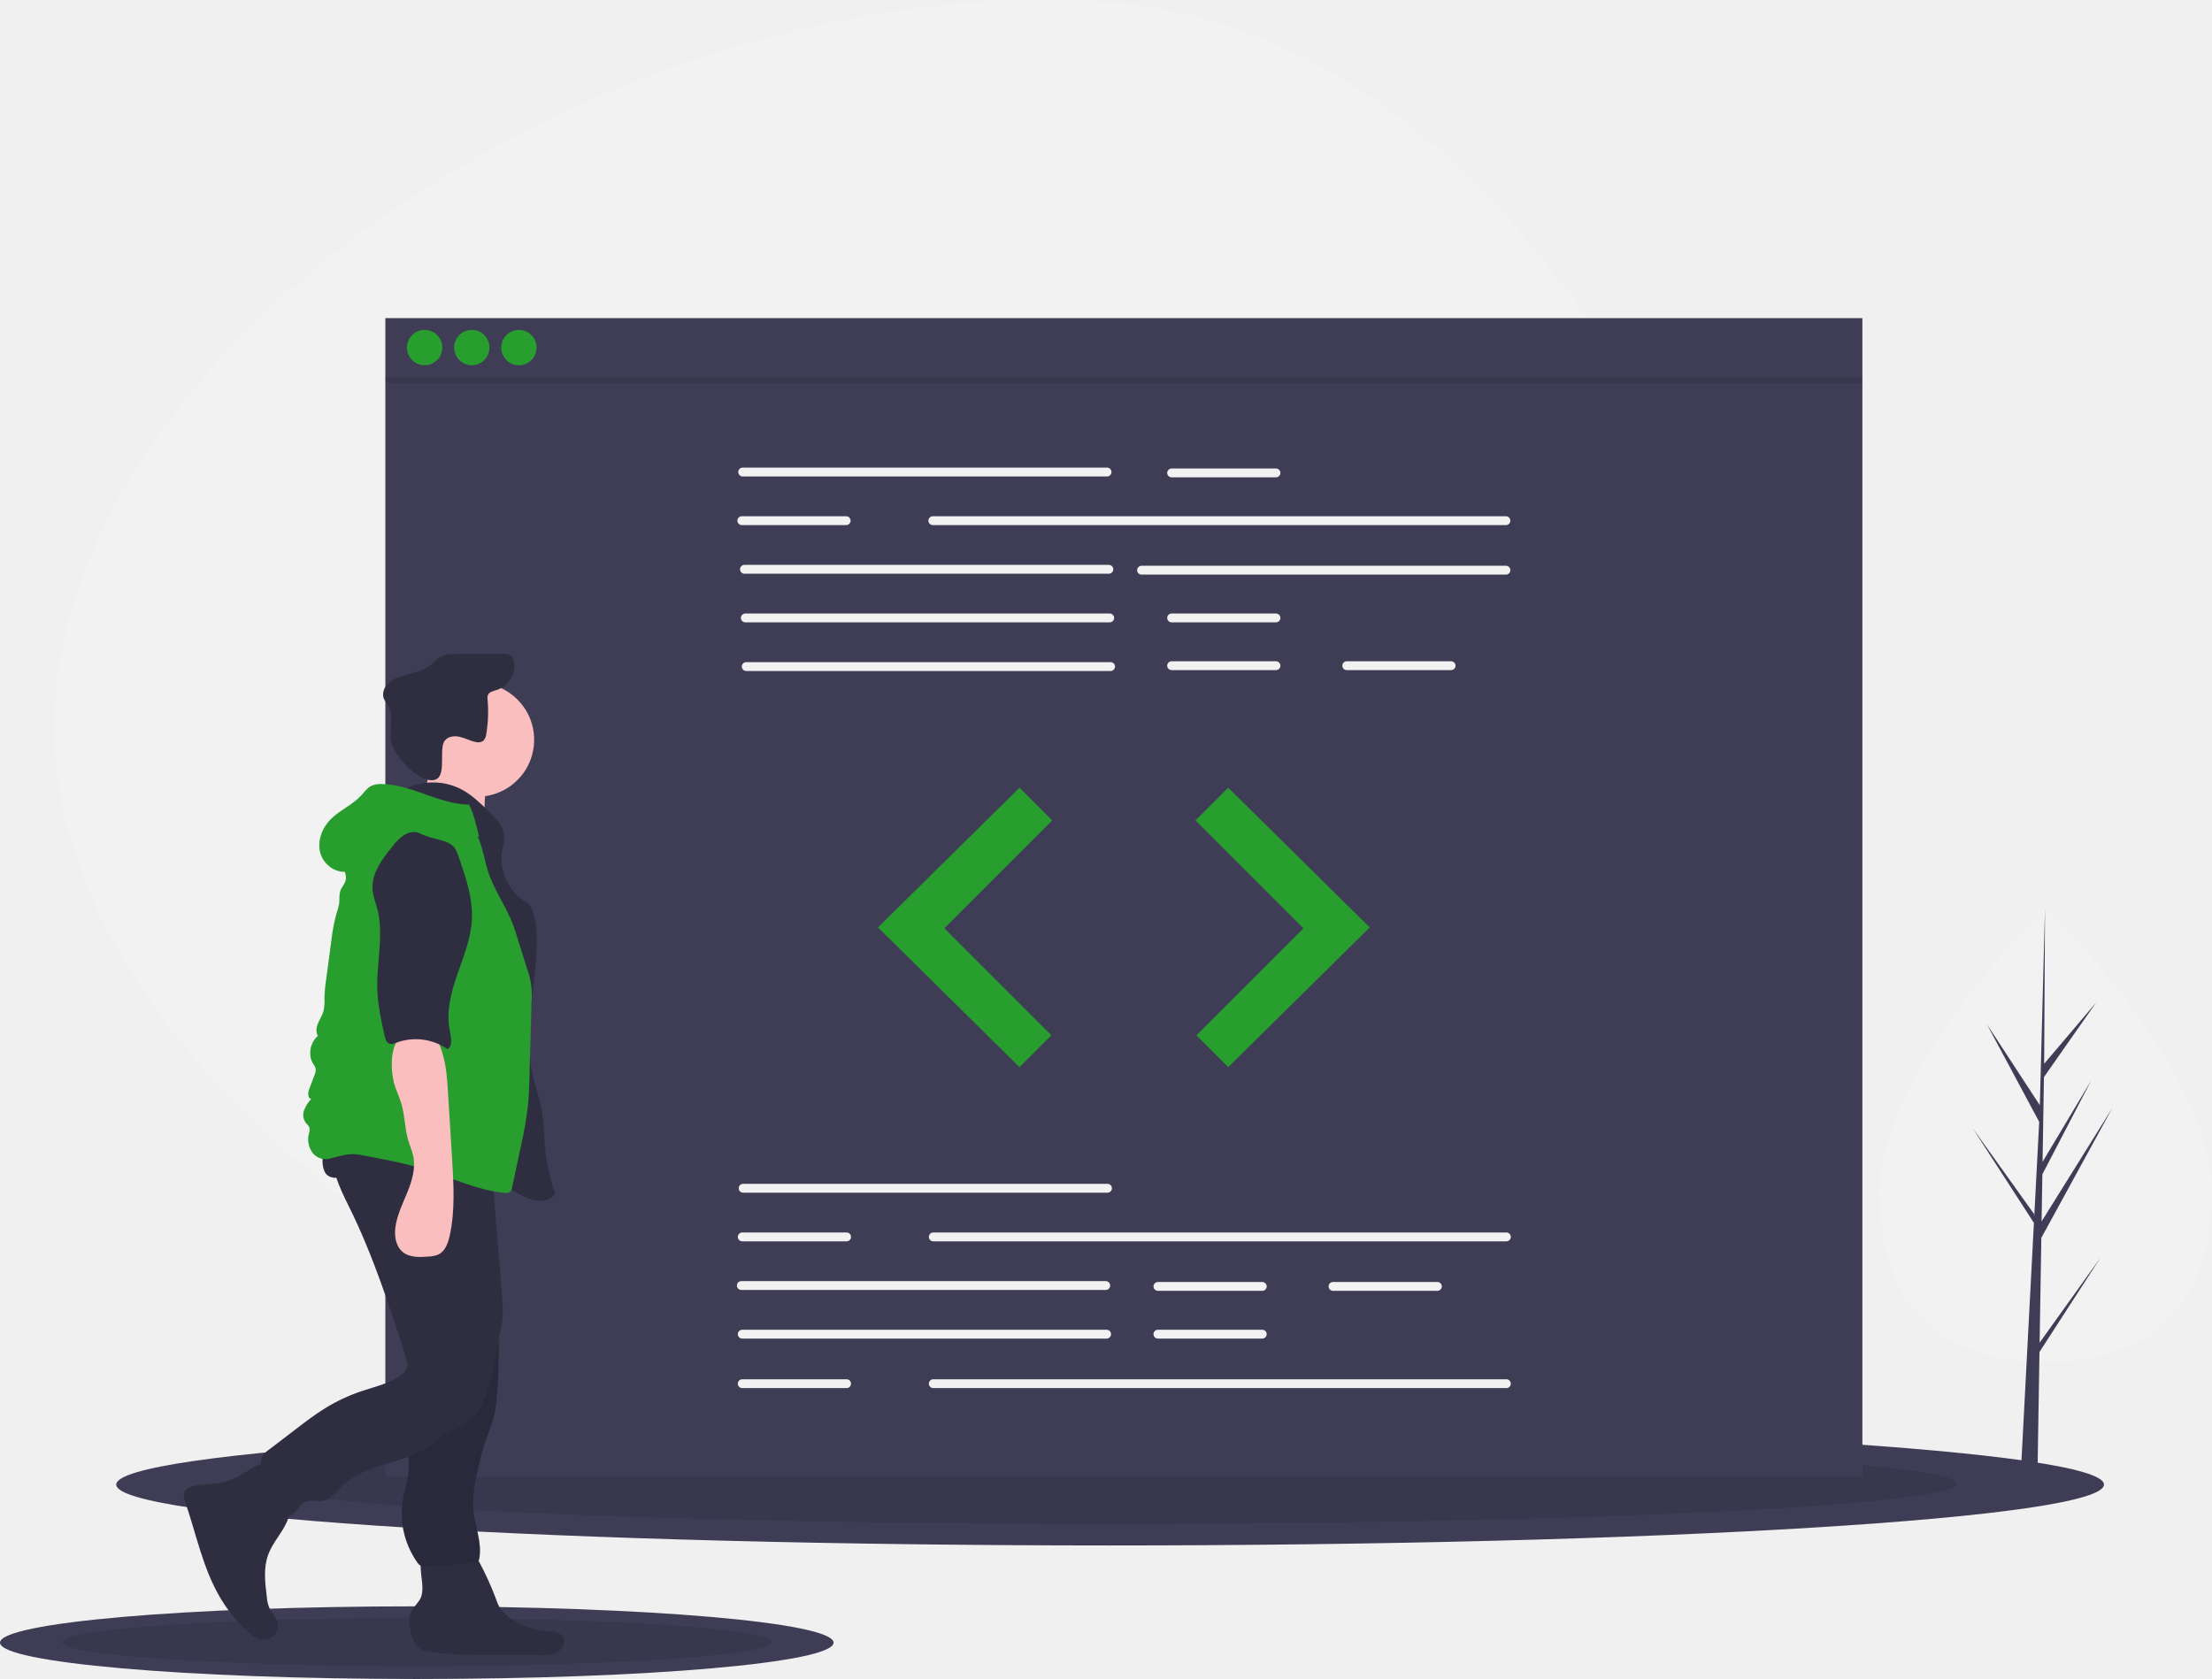
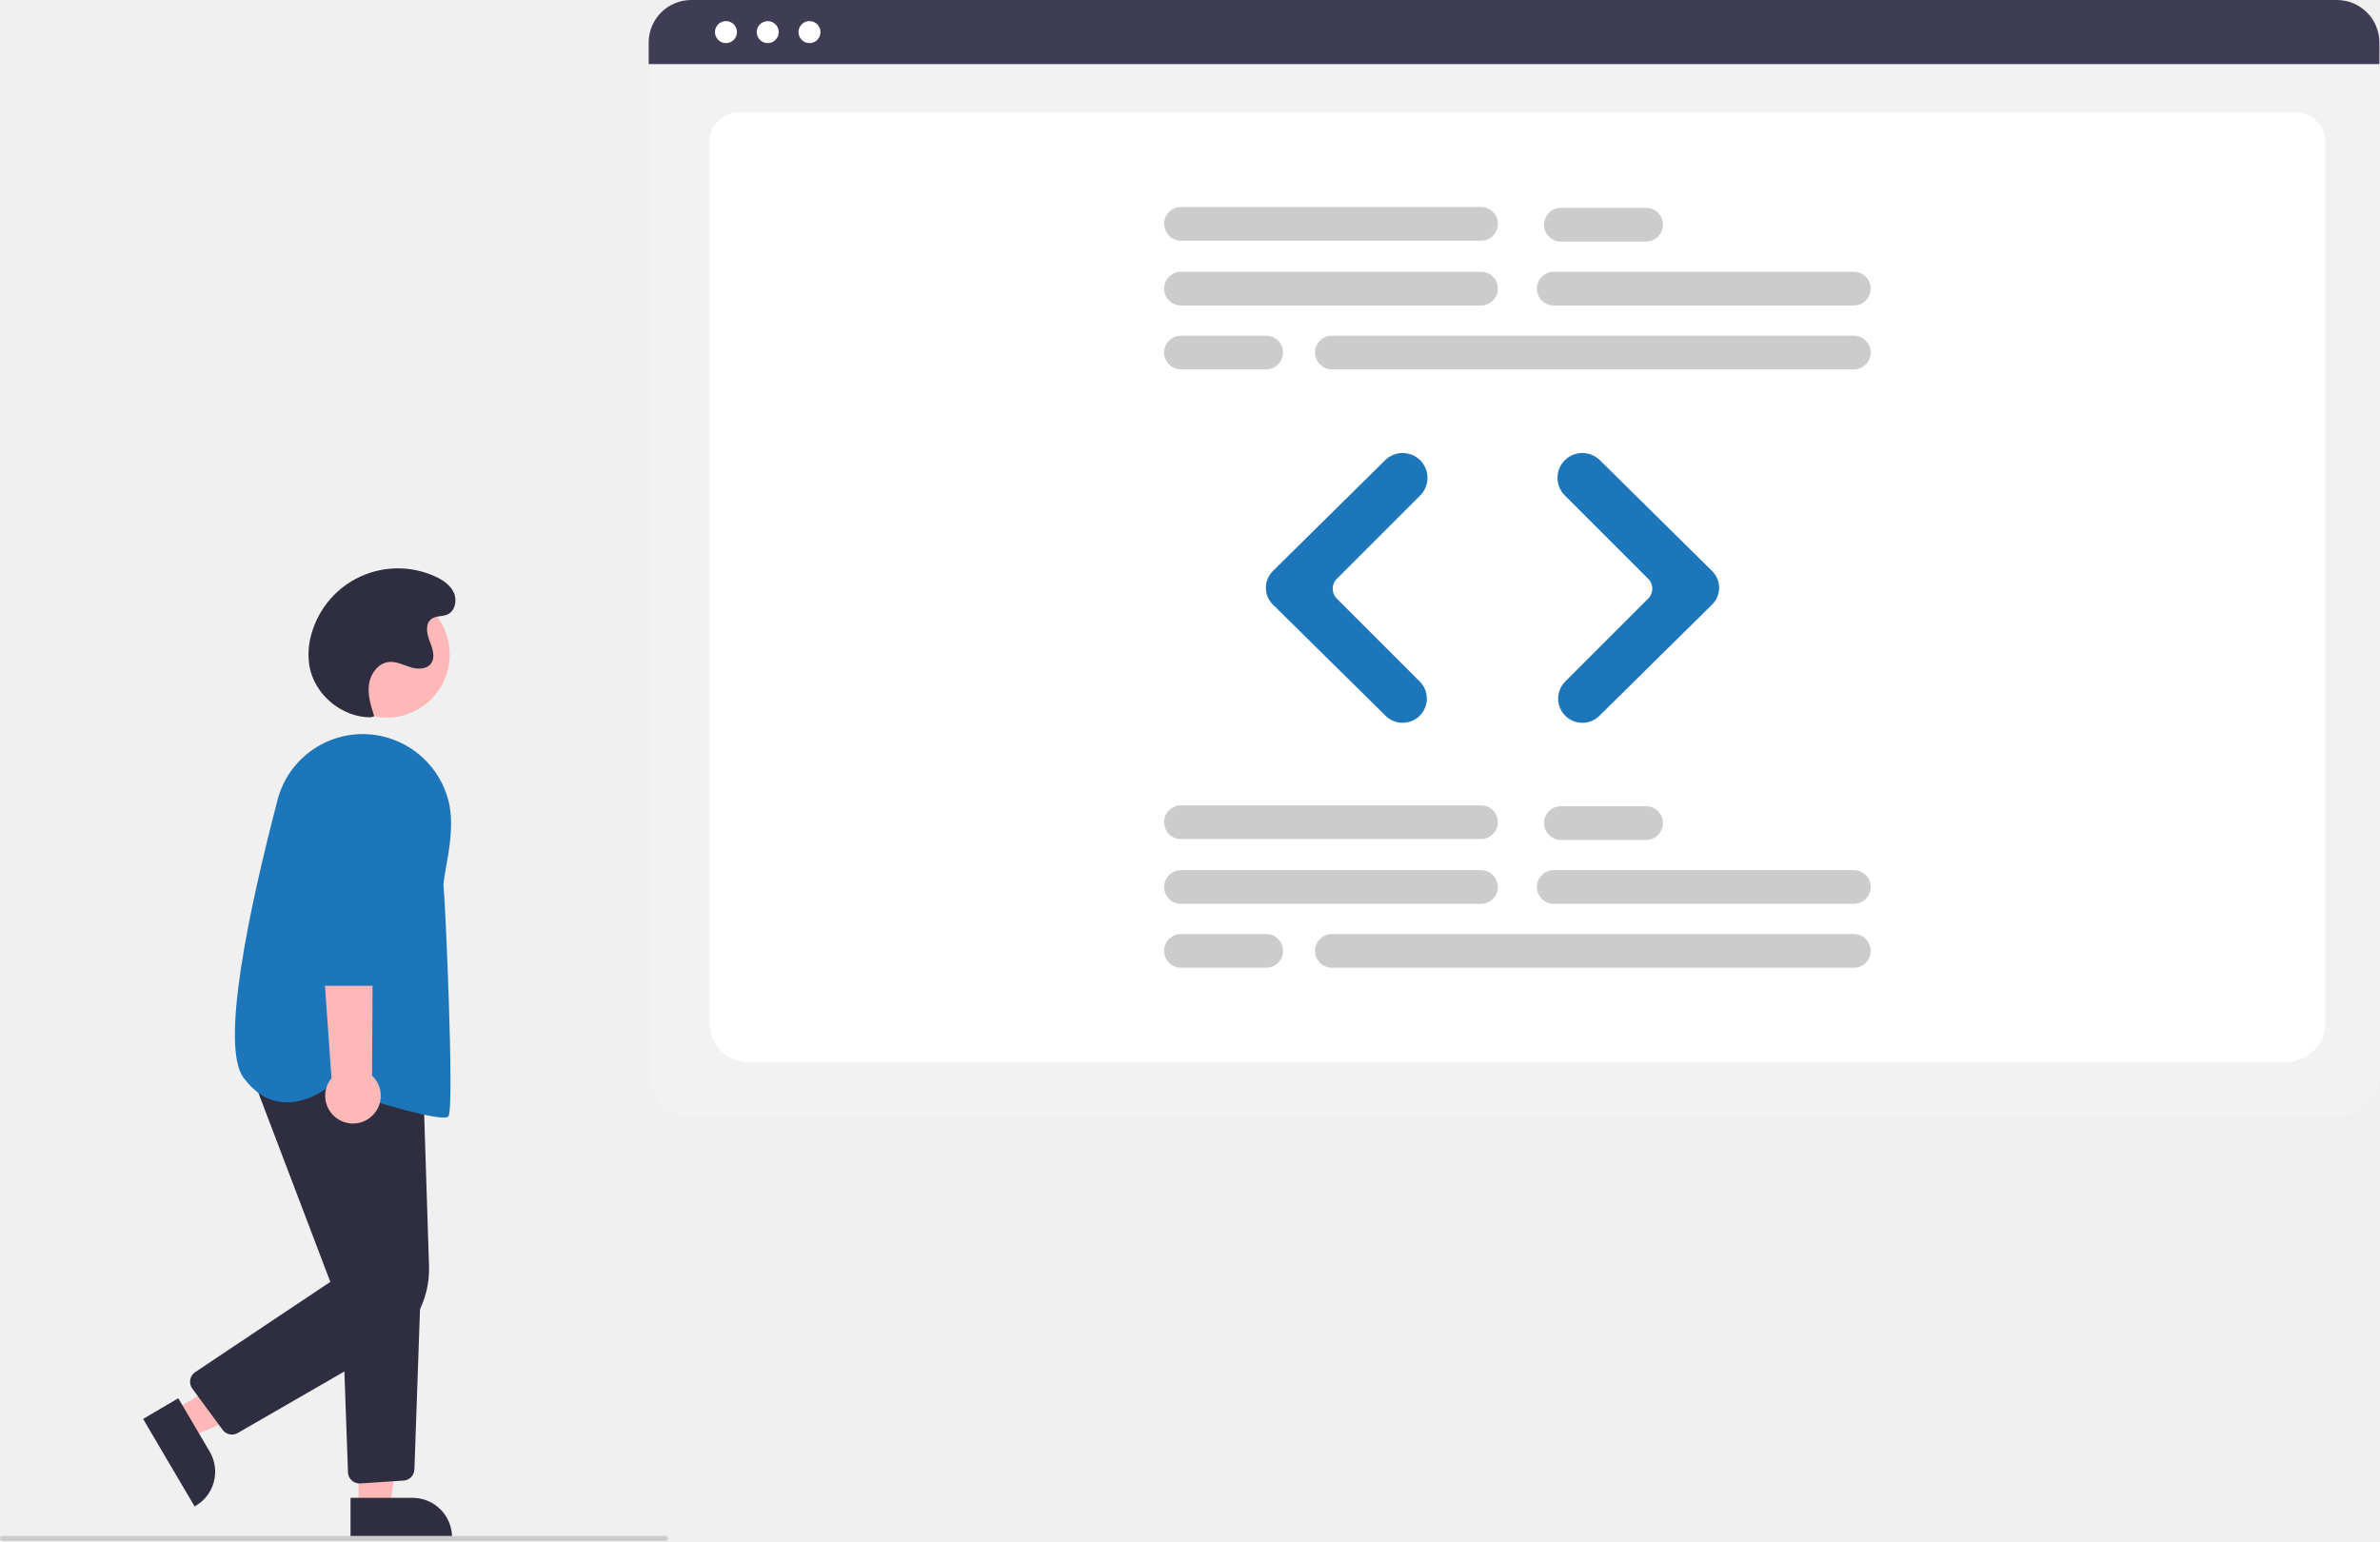
- <svg xmlns="http://www.w3.org/2000/svg" id="a594ac37-6d44-4297-8862-1cbd9c01c0b7" data-name="Layer 1" width="1126.194" height="855" viewBox="0 0 1126.194 855">
-   <path d="M581.768,778.438C339.369,759.991,50.297,572.172,65.014,378.781S359.7,5.358,602.099,23.805,984.031,403.667,969.314,597.058,824.166,796.885,581.768,778.438Z" transform="translate(-36.90323 -22.5)" fill="#f2f2f2" />
-   <ellipse cx="565.194" cy="756" rx="506" ry="31" fill="#3f3d56" />
-   <ellipse cx="565.194" cy="755.5" rx="431" ry="20.5" opacity="0.1" />
-   <ellipse cx="212.194" cy="836.5" rx="212.194" ry="18.5" fill="#3f3d56" />
-   <ellipse cx="212.194" cy="836.202" rx="180.742" ry="12.234" opacity="0.1" />
-   <rect x="196.194" y="162" width="752" height="590" fill="#3f3d56" />
-   <path d="M600.541,265.129H415.024a2.251,2.251,0,1,1,0-4.503H600.541a2.251,2.251,0,0,1,0,4.503Z" transform="translate(-36.90323 -22.5)" fill="#f2f2f2" />
-   <path d="M803.62,289.895H511.835a2.251,2.251,0,0,1,0-4.503H803.62a2.251,2.251,0,1,1,0,4.503Z" transform="translate(-36.90323 -22.5)" fill="#f2f2f2" />
-   <path d="M601.442,314.661H415.924a2.251,2.251,0,1,1,0-4.503H601.442a2.251,2.251,0,1,1,0,4.503Z" transform="translate(-36.90323 -22.5)" fill="#f2f2f2" />
-   <path d="M803.62,315.111H618.102a2.251,2.251,0,0,1,0-4.503H803.62a2.251,2.251,0,1,1,0,4.503Z" transform="translate(-36.90323 -22.5)" fill="#f2f2f2" />
-   <path d="M601.892,339.426H416.374a2.251,2.251,0,0,1,0-4.503H601.892a2.251,2.251,0,1,1,0,4.503Z" transform="translate(-36.90323 -22.5)" fill="#f2f2f2" />
-   <path d="M602.342,364.192H416.825a2.251,2.251,0,0,1,0-4.503H602.342a2.251,2.251,0,1,1,0,4.503Z" transform="translate(-36.90323 -22.5)" fill="#f2f2f2" />
-   <path d="M686.546,265.579H633.412a2.251,2.251,0,0,1,0-4.503h53.134a2.251,2.251,0,1,1,0,4.503Z" transform="translate(-36.90323 -22.5)" fill="#f2f2f2" />
-   <path d="M686.546,339.426H633.412a2.251,2.251,0,0,1,0-4.503h53.134a2.251,2.251,0,1,1,0,4.503Z" transform="translate(-36.90323 -22.5)" fill="#f2f2f2" />
-   <path d="M686.546,363.742H633.412a2.251,2.251,0,1,1,0-4.503h53.134a2.251,2.251,0,1,1,0,4.503Z" transform="translate(-36.90323 -22.5)" fill="#f2f2f2" />
-   <path d="M775.702,363.742H722.569a2.251,2.251,0,0,1,0-4.503h53.134a2.251,2.251,0,1,1,0,4.503Z" transform="translate(-36.90323 -22.5)" fill="#f2f2f2" />
-   <path d="M467.707,289.895H414.573a2.251,2.251,0,0,1,0-4.503h53.134a2.251,2.251,0,0,1,0,4.503Z" transform="translate(-36.90323 -22.5)" fill="#f2f2f2" />
-   <path d="M600.766,629.861H415.249a2.251,2.251,0,0,1,0-4.503H600.766a2.251,2.251,0,0,1,0,4.503Z" transform="translate(-36.90323 -22.5)" fill="#f2f2f2" />
-   <path d="M599.866,679.392H414.348a2.251,2.251,0,1,1,0-4.503H599.866a2.251,2.251,0,0,1,0,4.503Z" transform="translate(-36.90323 -22.5)" fill="#f2f2f2" />
-   <path d="M600.316,704.158H414.798a2.251,2.251,0,1,1,0-4.503H600.316a2.251,2.251,0,1,1,0,4.503Z" transform="translate(-36.90323 -22.5)" fill="#f2f2f2" />
-   <path d="M679.566,679.842H626.433a2.251,2.251,0,0,1,0-4.503h53.134a2.251,2.251,0,0,1,0,4.503Z" transform="translate(-36.90323 -22.5)" fill="#f2f2f2" />
-   <path d="M679.566,704.158H626.433a2.251,2.251,0,0,1,0-4.503h53.134a2.251,2.251,0,1,1,0,4.503Z" transform="translate(-36.90323 -22.5)" fill="#f2f2f2" />
-   <path d="M768.723,679.842H715.589a2.251,2.251,0,1,1,0-4.503h53.134a2.251,2.251,0,0,1,0,4.503Z" transform="translate(-36.90323 -22.5)" fill="#f2f2f2" />
-   <path d="M803.845,654.626H512.06a2.251,2.251,0,0,1,0-4.503H803.845a2.251,2.251,0,0,1,0,4.503Z" transform="translate(-36.90323 -22.5)" fill="#f2f2f2" />
-   <path d="M467.932,654.626H414.798a2.251,2.251,0,0,1,0-4.503H467.932a2.251,2.251,0,0,1,0,4.503Z" transform="translate(-36.90323 -22.5)" fill="#f2f2f2" />
-   <path d="M803.845,729.374H512.06a2.251,2.251,0,1,1,0-4.503H803.845a2.251,2.251,0,0,1,0,4.503Z" transform="translate(-36.90323 -22.5)" fill="#f2f2f2" />
-   <path d="M467.932,729.374H414.798a2.251,2.251,0,1,1,0-4.503H467.932a2.251,2.251,0,1,1,0,4.503Z" transform="translate(-36.90323 -22.5)" fill="#f2f2f2" />
-   <polygon points="519.06 401.13 447.014 472.275 519.06 543.42 535.27 527.21 480.786 472.725 535.72 417.79 519.06 401.13" fill="#279e2e" />
-   <polygon points="625.327 401.13 697.373 472.275 625.327 543.42 609.117 527.21 663.602 472.725 608.667 417.79 625.327 401.13" fill="#279e2e" />
-   <circle cx="216.194" cy="177" r="9" fill="#279e2e" />
-   <circle cx="240.194" cy="177" r="9" fill="#279e2e" />
-   <circle cx="264.194" cy="177" r="9" fill="#279e2e" />
-   <rect x="196.194" y="192" width="752" height="3" opacity="0.1" />
-   <path d="M1163.097,629.954c0,63.771-37.911,86.038-84.676,86.038s-84.676-22.266-84.676-86.038,84.676-144.898,84.676-144.898S1163.097,566.182,1163.097,629.954Z" transform="translate(-36.90323 -22.5)" fill="#f2f2f2" />
-   <polygon points="1038.433 683.736 1039.3 630.365 1075.391 564.338 1039.436 621.993 1039.826 597.995 1064.699 550.226 1039.929 591.645 1039.929 591.645 1040.63 548.484 1067.265 510.453 1040.74 541.697 1041.178 462.556 1038.425 567.325 1038.651 563.003 1011.571 521.552 1038.217 571.3 1035.694 619.503 1035.619 618.223 1004.4 574.602 1035.524 622.743 1035.209 628.771 1035.152 628.862 1035.178 629.357 1028.776 751.653 1037.329 751.653 1038.355 688.485 1069.404 640.461 1038.433 683.736" fill="#3f3d56" />
-   <path d="M159.525,773.591a43.126,43.126,0,0,1-8.178,3.503c-5.079,1.387-10.507.878-15.637,2.063-2.1.485-4.386,1.499-5.054,3.549-.49,1.503.043,3.127.553,4.623,5.669,16.62,9.085,34.266,18.125,49.321a74.641,74.641,0,0,0,13.993,16.988c2.055,1.852,4.384,3.664,7.135,3.955a7.248,7.248,0,0,0,7.371-10.182c-.811-1.801-2.317-3.196-3.289-4.916a18.757,18.757,0,0,1-1.819-6.991c-.893-7.108-1.754-14.538.709-21.265,1.652-4.512,4.682-8.359,7.206-12.447s4.622-8.772,4.06-13.544c-.383-3.257-1.972-6.237-3.65-9.054-1.681-2.823-5.005-10.408-8.383-11.35C169.16,766.864,162.583,772.024,159.525,773.591Z" transform="translate(-36.90323 -22.5)" fill="#2f2e41" />
-   <path d="M251.96,831a14.019,14.019,0,0,1-.663,4.745c-1.058,2.793-3.681,4.706-5.036,7.367-1.885,3.701-1.031,8.174.218,12.135.783,2.483,1.81,5.067,3.912,6.603a12.893,12.893,0,0,0,5.954,1.907c18.036,2.496,36.358,1.064,54.559,1.587,3.317.095,6.829.211,9.725-1.41s4.686-5.697,2.717-8.368c-1.769-2.399-5.265-2.376-8.242-2.518a33.912,33.912,0,0,1-20.913-8.615,15.112,15.112,0,0,1-2.933-3.377,20.753,20.753,0,0,1-1.534-3.518,156.799,156.799,0,0,0-9.084-20.119c-.979-1.815-2.087-3.705-3.906-4.676a10.323,10.323,0,0,0-4.239-.926c-4.536-.294-16.283-1.838-19.791,1.69C249.461,816.768,252.032,826.86,251.96,831Z" transform="translate(-36.90323 -22.5)" fill="#2f2e41" />
-   <circle cx="242.971" cy="376.72" r="28.975" fill="#fbbebe" />
-   <path d="M253.709,423.146c-1.723,4.614-4.647,8.947-8.9,11.43l40.075,8.175a42.453,42.453,0,0,1-.562-17.869,10.3,10.3,0,0,0,.24-4.409c-.754-2.907-4.026-4.307-6.955-4.974-7.314-1.667-13.782-2.561-20.579-5.792C254.95,413.263,255.241,419.045,253.709,423.146Z" transform="translate(-36.90323 -22.5)" fill="#fbbebe" />
-   <path d="M244.474,423.727a31.338,31.338,0,0,1,27.313.714c5.138,2.707,9.392,6.794,13.572,10.826,3.853,3.717,7.962,7.972,8.236,13.319.132,2.59-.676,5.123-1.084,7.684a25.766,25.766,0,0,0,13.78,26.469c3.184,5.303,3.841,11.729,3.889,17.914.185,23.436-7.209,47.161-1.93,69.995,1.239,5.361,3.162,10.554,4.232,15.951,1.387,6.991,1.318,14.18,2.044,21.27a95.266,95.266,0,0,0,5.113,22.495c-1.744,2.774-5.374,3.837-8.642,3.613s-6.325-1.643-9.242-3.136c-14.123-7.227-27.059-16.757-41.687-22.9-9.678-4.064-19.987-6.595-29.376-11.288s-18.12-12.142-20.99-22.238c-1.241-4.365-1.318-8.965-1.385-13.503-.285-19.114-.55-38.436,3.61-57.094,3.669-16.454,10.741-32.194,12.284-48.981.502-5.464.513-11.314,3.566-15.873C232.091,432.52,241.409,430.851,244.474,423.727Z" transform="translate(-36.90323 -22.5)" fill="#2f2e41" />
-   <path d="M263.395,399.629c1.707-2.227,5-2.531,7.728-1.872s5.243,2.064,7.997,2.599a4.675,4.675,0,0,0,3.743-.526,5.444,5.444,0,0,0,1.615-3.57,68.163,68.163,0,0,0,.671-17.38,5.147,5.147,0,0,1,.159-2.437c.682-1.643,2.763-2.035,4.462-2.562a13.316,13.316,0,0,0,9.013-13.633,5.421,5.421,0,0,0-1.657-3.741c-1.175-.958-2.82-1.016-4.336-1.029q-11.683-.094-23.367.006c-2.883.025-5.91.096-8.409,1.533-1.848,1.063-3.222,2.773-4.88,4.112-4.326,3.491-10.178,4.201-15.441,5.991a15.308,15.308,0,0,0-6.768,4.036c-1.75,2-2.592,4.973-1.493,7.393a26.252,26.252,0,0,0,1.887,2.904c3.105,4.964,1.038,11.403,1.501,17.24.579,7.288,11.365,19.112,18.679,20.836C266.308,422.311,259.486,404.414,263.395,399.629Z" transform="translate(-36.90323 -22.5)" fill="#2f2e41" />
-   <path d="M247.037,719.183c.745,5.322,1.701,10.662,1.445,16.029-.357,7.494-3.059,14.714-3.559,22.199-.373,5.591.49,11.242-.287,16.791-.497,3.553-1.656,6.978-2.373,10.494a43.395,43.395,0,0,0,6.973,33.265,5.448,5.448,0,0,0,2.023,1.961,5.714,5.714,0,0,0,2.508.332,179.947,179.947,0,0,0,25.17-2.287,2.414,2.414,0,0,0,1.616-.713,2.266,2.266,0,0,0,.351-.954c1.544-7.936-1.977-15.893-2.872-23.928-.956-8.58,1.103-17.177,3.146-25.565a113.548,113.548,0,0,1,3.467-12.228c.988-2.697,2.181-5.321,3.037-8.063a61.46,61.46,0,0,0,2.202-13.203q.892-10.575.945-21.199a88.958,88.958,0,0,0-1.665-20.01c-1.878-8.338-5.724-16.081-9.536-23.73a15.029,15.029,0,0,0-5.618,2.67,125.38,125.38,0,0,1-15.35,8.481c-3.567,1.657-10.522,2.833-12.786,6.286-2.232,3.405-.792,10.351-.621,14.106Q245.694,709.584,247.037,719.183Z" transform="translate(-36.90323 -22.5)" fill="#2f2e41" />
-   <path d="M247.037,719.183c.745,5.322,1.701,10.662,1.445,16.029-.357,7.494-3.059,14.714-3.559,22.199-.373,5.591.49,11.242-.287,16.791-.497,3.553-1.656,6.978-2.373,10.494a43.395,43.395,0,0,0,6.973,33.265,5.448,5.448,0,0,0,2.023,1.961,5.714,5.714,0,0,0,2.508.332,179.947,179.947,0,0,0,25.17-2.287,2.414,2.414,0,0,0,1.616-.713,2.266,2.266,0,0,0,.351-.954c1.544-7.936-1.977-15.893-2.872-23.928-.956-8.58,1.103-17.177,3.146-25.565a113.548,113.548,0,0,1,3.467-12.228c.988-2.697,2.181-5.321,3.037-8.063a61.46,61.46,0,0,0,2.202-13.203q.892-10.575.945-21.199a88.958,88.958,0,0,0-1.665-20.01c-1.878-8.338-5.724-16.081-9.536-23.73a15.029,15.029,0,0,0-5.618,2.67,125.38,125.38,0,0,1-15.35,8.481c-3.567,1.657-10.522,2.833-12.786,6.286-2.232,3.405-.792,10.351-.621,14.106Q245.694,709.584,247.037,719.183Z" transform="translate(-36.90323 -22.5)" opacity="0.1" />
-   <path d="M207.864,605.518c-3.848,10.359,1.808,21.554,6.722,31.452,12.106,24.386,20.513,50.407,28.874,76.317.626,1.941,1.252,4.058.554,5.974a7.825,7.825,0,0,1-2.822,3.347c-5.765,4.379-13.107,5.939-19.975,8.23a90.184,90.184,0,0,0-18.943,8.88c-4.977,3.084-9.639,6.644-14.292,10.197l-14.812,11.312a9.903,9.903,0,0,0-2.476,2.397c-1.429,2.241-.843,5.167-.132,7.728a131.432,131.432,0,0,0,7.252,19.792,6.911,6.911,0,0,0,2.63,3.447c2.312,1.242,5.14-.405,6.905-2.347s3.292-4.359,5.781-5.193c2.486-.833,5.222.176,7.818-.189,4.199-.589,6.986-4.457,10.013-7.426,12.365-12.131,33.01-11.251,46.612-21.977a59.228,59.228,0,0,1,6.231-4.868c2.3-1.359,4.907-2.105,7.293-3.307,7.257-3.654,11.819-11.209,14.262-18.957s3.141-15.928,4.897-23.861c.908-4.101,2.103-8.158,2.507-12.338a66.094,66.094,0,0,0-.253-11.666L287.604,621.748c-.4-4.943-.8-9.892-1.576-14.791-14.577.521-29.143,1.108-43.728,1.28C230.695,608.374,218.876,609.186,207.864,605.518Z" transform="translate(-36.90323 -22.5)" fill="#2f2e41" />
-   <path d="M202.506,619.721c1.977,3.18,6.79,3.114,10.104,1.371s5.889-4.673,9.211-6.401c4.464-2.323,9.746-2.235,14.776-2.093,7.964.225,16.025.464,23.687,2.647,7.925,2.257,15.64,6.603,23.834,5.736,1.426-.151,2.985-.56,3.761-1.766a5.544,5.544,0,0,0,.62-2.836l.268-7.159a6.464,6.464,0,0,0-.57-3.625,6.082,6.082,0,0,0-2.716-2.079c-11.663-5.646-24.965-6.697-37.915-7.141q-9.875-.338-19.757-.278c-5.591.034-12.303-.775-17.739.719C202.774,598.82,198.805,613.769,202.506,619.721Z" transform="translate(-36.90323 -22.5)" fill="#2f2e41" />
-   <path d="M275.742,432.226c-15.282-.135-29.131-10.223-44.412-10.468a11.514,11.514,0,0,0-5.393.93c-2.129,1.073-3.529,3.147-5.147,4.898-4.518,4.893-11.061,7.505-15.703,12.281-4.352,4.478-6.773,11.15-5.055,17.153s8.204,10.608,14.279,9.165A36.801,36.801,0,0,1,228.65,446.706a72.887,72.887,0,0,1,11.205-5.882c6.868-3.112,14.548-6.283,21.718-3.95a30.638,30.638,0,0,1,7.409,4.04l11.954,8.03C279.543,443.45,278.29,437.288,275.742,432.226Z" transform="translate(-36.90323 -22.5)" fill="#279e2e" />
-   <path d="M212.552,460.874c-2.029,2.532.894,6.2.447,9.413-.297,2.135-2.054,3.765-2.786,5.793-.758,2.1-.356,4.427-.643,6.641a28.489,28.489,0,0,1-1.275,4.73,84.975,84.975,0,0,0-2.686,14.026l-2.675,19.976a75.681,75.681,0,0,0-.846,9.078,27.107,27.107,0,0,1-.452,6.787c-.592,2.183-1.904,4.093-2.786,6.175s-1.291,4.602-.099,6.524c-3.991,3.325-5.178,9.854-2.387,14.235a7.899,7.899,0,0,1,1.23,2.265,5.82,5.82,0,0,1-.542,3.34l-2.705,7.207c-.692,1.845-.911,4.653,1.014,5.074a17.006,17.006,0,0,0-3.651,5.767,6.866,6.866,0,0,0,.972,6.506,8.289,8.289,0,0,1,1.694,2.056,5.473,5.473,0,0,1-.196,3.243,11.906,11.906,0,0,0,1.473,9.333,8.371,8.371,0,0,0,8.418,3.609c5.41-1.22,10.272-3.147,15.728-2.146,11.746,2.155,23.53,4.32,34.906,7.952,12.984,4.145,25.556,10.224,39.126,11.5a3.798,3.798,0,0,0,2.617-.407,3.931,3.931,0,0,0,1.21-2.488q2.097-9.832,4.194-19.665a202.363,202.363,0,0,0,3.855-22.028c.477-4.781.614-9.589.749-14.392l1.081-38.231a38.197,38.197,0,0,0-2.2-16.62l-6.217-19.848c-3.548-11.327-11.688-21.371-14.586-32.882-1.834-7.285-3.189-15.103-8.108-20.781-7.012-8.095-19.145-9.354-29.764-7.962-4.797.629-9.636,1.714-13.785,4.202-4.798,2.877-8.333,7.409-11.753,11.836C218.305,454.343,215.436,457.276,212.552,460.874Z" transform="translate(-36.90323 -22.5)" fill="#279e2e" />
-   <path d="M237.347,573.323c.875,3.773,2.712,7.251,3.837,10.957,1.884,6.209,1.724,12.896,3.605,19.106.789,2.606,1.933,5.109,2.5,7.773,1.321,6.211-.608,12.636-3.003,18.516s-5.313,11.678-6.091,17.98c-.548,4.438.239,9.45,3.66,12.331,3.552,2.99,8.713,2.788,13.339,2.39a14.016,14.016,0,0,0,4.841-1.008c3.538-1.674,5.028-5.86,5.855-9.685,2.771-12.819,1.98-26.106,1.174-39.197l-2.106-34.234c-.405-6.591-.84-13.318-2.871-19.646-.739-2.302-2.026-6.954-4.129-8.424-2.083-1.456-8.03-1.521-10.609-1.642C235.251,547.97,235.387,564.856,237.347,573.323Z" transform="translate(-36.90323 -22.5)" fill="#fbbebe" />
-   <path d="M250.751,446.923c-2.471-1.294-5.584-.736-7.972.704a24.568,24.568,0,0,0-5.972,5.798c-5.339,6.517-10.991,13.995-10.199,22.382.297,3.145,1.501,6.121,2.317,9.172,3.579,13.38-.379,27.53.075,41.373.262,7.999,2.003,15.866,3.736,23.679.354,1.595.92,3.44,2.463,3.977,1.159.403,2.41-.115,3.557-.551A28.371,28.371,0,0,1,264.721,556.731c2.865-1.529,1.791-6.363,1.149-9.546-1.908-9.458.682-19.214,3.828-28.335s6.911-18.23,7.432-27.865c.591-10.916-3.029-21.571-6.6-31.903-.779-2.255-1.631-4.62-3.439-6.178a13.665,13.665,0,0,0-5.203-2.377C258.096,449.406,254.255,448.758,250.751,446.923Z" transform="translate(-36.90323 -22.5)" fill="#2f2e41" />
+ <svg xmlns="http://www.w3.org/2000/svg" id="bb554b9e-b999-4ef3-b2f2-4c0395b94ae2" data-name="Layer 1" width="926.622" height="600.085" viewBox="0 0 926.622 600.085">
+   <circle cx="150.534" cy="254.872" r="24.561" fill="#ffb8b8" />
+   <polygon points="67.543 549.197 73.762 559.763 117.474 540.803 108.295 525.21 67.543 549.197" fill="#ffb8b8" />
+   <path d="M206.096,694.43,218.343,715.237l.001.001A15.386,15.386,0,0,1,212.888,736.302l-.431.254L192.405,702.489Z" transform="translate(-136.6892 -149.9575)" fill="#2f2e41" />
+   <polygon points="139.6 587.26 151.86 587.259 157.692 539.971 139.598 539.972 139.6 587.26" fill="#ffb8b8" />
+   <path d="M273.162,733.215l24.144-.001h.001a15.386,15.386,0,0,1,15.386,15.386v.5l-39.531.001Z" transform="translate(-136.6892 -149.9575)" fill="#2f2e41" />
+   <path d="M227.001,708.567a4.493,4.493,0,0,1-3.624-1.833l-11.824-16.059a4.5,4.5,0,0,1,1.125-6.41l52.614-35.142-31.747-83.475L301.434,571.252l2.287,71.733A36.046,36.046,0,0,1,285.675,675.409l-56.427,32.554A4.486,4.486,0,0,1,227.001,708.567Z" transform="translate(-136.6892 -149.9575)" fill="#2f2e41" />
+   <path d="M276.659,727.617a4.5,4.5,0,0,1-4.489-4.34l-2.488-69.882,30.808-1.623-2.453,70.384a4.487,4.487,0,0,1-4.2,4.333l-16.873,1.118C276.863,727.614,276.761,727.617,276.659,727.617Z" transform="translate(-136.6892 -149.9575)" fill="#2f2e41" />
+   <path d="M309.291,585.129c-7.838,0-35.217-8.816-44.721-11.959-1.422,1.138-9.233,6.979-18.351,5.911-5.626-.66-10.579-3.845-14.721-9.466-9.147-12.414,2.151-65.651,13.239-108.126a34.268,34.268,0,0,1,40.529-24.88h0a34.571,34.571,0,0,1,26.088,25.378c2.088,8.498.292,18.494-1.02,25.794-.616,3.432-1.104,6.143-.937,7.475.644,5.148,4.219,85.892,1.92,89.34C311.071,584.963,310.363,585.129,309.291,585.129Z" transform="translate(-136.6892 -149.9575)" fill="#1d76ba" />
+   <path d="M280.616,585.272a10.743,10.743,0,0,0,.942-16.446l.485-97.844-23.045,3.837,6.769,94.97A10.801,10.801,0,0,0,280.616,585.272Z" transform="translate(-136.6892 -149.9575)" fill="#ffb8b8" />
+   <path d="M285.946,533.818H261.124a4.514,4.514,0,0,1-4.5-4.459l-.609-67.292a17.603,17.603,0,1,1,35.204.043L290.446,529.37A4.515,4.515,0,0,1,285.946,533.818Z" transform="translate(-136.6892 -149.9575)" fill="#1d76ba" />
+   <path d="M280.969,429.289c-11.245.021-21.854-8.868-23.803-19.943a28.671,28.671,0,0,1,.919-13.014A34.954,34.954,0,0,1,306.021,374.379c3.008,1.361,5.971,3.316,7.349,6.317s.515,7.195-2.498,8.546c-1.969.882-4.44.449-6.187,1.716-2.509,1.819-1.863,5.691-.743,8.581s2.388,6.387.509,8.852c-1.75,2.297-5.249,2.226-8.004,1.361s-5.476-2.313-8.349-2.018c-4.19.43-7.202,4.598-7.759,8.773s.755,8.349,2.05,12.357Z" transform="translate(-136.6892 -149.9575)" fill="#2f2e41" />
+   <path d="M395.689,750.042h-258a1,1,0,1,1,0-2h258a1,1,0,0,1,0,2Z" transform="translate(-136.6892 -149.9575)" fill="#ccc" />
+   <path d="M1046.811,584.505H405.972a16.519,16.519,0,0,1-16.5-16.5V172.852a12.102,12.102,0,0,1,12.088-12.088h649.453a12.311,12.311,0,0,1,12.297,12.297V568.005A16.519,16.519,0,0,1,1046.811,584.505Z" transform="translate(-136.6892 -149.9575)" fill="#f2f2f2" />
+   <path d="M1026.091,563.673H428.846c-8.755,0-15.878-6.67-15.878-14.868v-344.105c0-6.08,5.278-11.027,11.766-11.027H1030.008c6.595,0,11.961,5.028,11.961,11.208V548.805C1041.969,557.003,1034.846,563.673,1026.091,563.673Z" transform="translate(-136.6892 -149.9575)" fill="#fff" />
+   <path d="M1063.081,174.908H389.241v-8.4a16.574,16.574,0,0,1,16.56-16.55H1046.521a16.574,16.574,0,0,1,16.56,16.55Z" transform="translate(-136.6892 -149.9575)" fill="#3f3d56" />
+   <circle cx="282.647" cy="12.5" r="4.283" fill="#fff" />
+   <circle cx="298.906" cy="12.5" r="4.283" fill="#fff" />
+   <circle cx="315.165" cy="12.5" r="4.283" fill="#fff" />
+   <path d="M713.3,268.912H596.492a6.566,6.566,0,0,1,0-13.132H713.3a6.566,6.566,0,1,1,0,13.132Z" transform="translate(-136.6892 -149.9575)" fill="#ccc" />
+   <path d="M858.446,268.912H741.638a6.566,6.566,0,0,1,0-13.132H858.446a6.566,6.566,0,1,1,0,13.132Z" transform="translate(-136.6892 -149.9575)" fill="#ccc" />
+   <path d="M858.446,293.794H655.241a6.566,6.566,0,1,1,0-13.132H858.446a6.566,6.566,0,1,1,0,13.132Z" transform="translate(-136.6892 -149.9575)" fill="#ccc" />
+   <path d="M713.3,243.684H596.492a6.566,6.566,0,0,1,0-13.132H713.3a6.566,6.566,0,1,1,0,13.132Z" transform="translate(-136.6892 -149.9575)" fill="#ccc" />
+   <path d="M777.579,244.03H744.402a6.566,6.566,0,0,1,0-13.132H777.579a6.566,6.566,0,1,1,0,13.132Z" transform="translate(-136.6892 -149.9575)" fill="#ccc" />
+   <path d="M629.668,293.794H596.492a6.566,6.566,0,0,1,0-13.132h33.176a6.566,6.566,0,1,1,0,13.132Z" transform="translate(-136.6892 -149.9575)" fill="#ccc" />
+   <path d="M713.3,501.912H596.492a6.566,6.566,0,0,1,0-13.132H713.3a6.566,6.566,0,1,1,0,13.132Z" transform="translate(-136.6892 -149.9575)" fill="#ccc" />
+   <path d="M858.446,501.912H741.638a6.566,6.566,0,0,1,0-13.132H858.446a6.566,6.566,0,1,1,0,13.132Z" transform="translate(-136.6892 -149.9575)" fill="#ccc" />
+   <path d="M858.446,526.794H655.241a6.566,6.566,0,1,1,0-13.132H858.446a6.566,6.566,0,1,1,0,13.132Z" transform="translate(-136.6892 -149.9575)" fill="#ccc" />
+   <path d="M713.3,476.684H596.492a6.566,6.566,0,0,1,0-13.132H713.3a6.566,6.566,0,1,1,0,13.132Z" transform="translate(-136.6892 -149.9575)" fill="#ccc" />
+   <path d="M777.579,477.03H744.402a6.566,6.566,0,0,1,0-13.132H777.579a6.566,6.566,0,0,1,0,13.132Z" transform="translate(-136.6892 -149.9575)" fill="#ccc" />
+   <path d="M629.668,526.794H596.492a6.566,6.566,0,0,1,0-13.132h33.176a6.566,6.566,0,1,1,0,13.132Z" transform="translate(-136.6892 -149.9575)" fill="#ccc" />
+   <path d="M682.793,431.419a9.397,9.397,0,0,1-6.624-2.71l-43.909-43.359a9.152,9.152,0,0,1,0-13.023l43.731-43.184a9.702,9.702,0,0,1,13.644.043h0a9.689,9.689,0,0,1,0,13.687l-32.496,32.497a5.413,5.413,0,0,0,0,7.647l32.32,32.32a9.418,9.418,0,0,1-6.666,16.084Z" transform="translate(-136.6892 -149.9575)" fill="#1d76ba" />
+   <path d="M752.759,431.419a9.418,9.418,0,0,1-6.666-16.084L778.412,383.015a5.413,5.413,0,0,0,0-7.647L745.916,342.872a9.678,9.678,0,0,1,0-13.687h0a9.702,9.702,0,0,1,13.644-.043l43.731,43.184a9.152,9.152,0,0,1,0,13.023l-43.909,43.359A9.399,9.399,0,0,1,752.759,431.419Z" transform="translate(-136.6892 -149.9575)" fill="#1d76ba" />
</svg>
